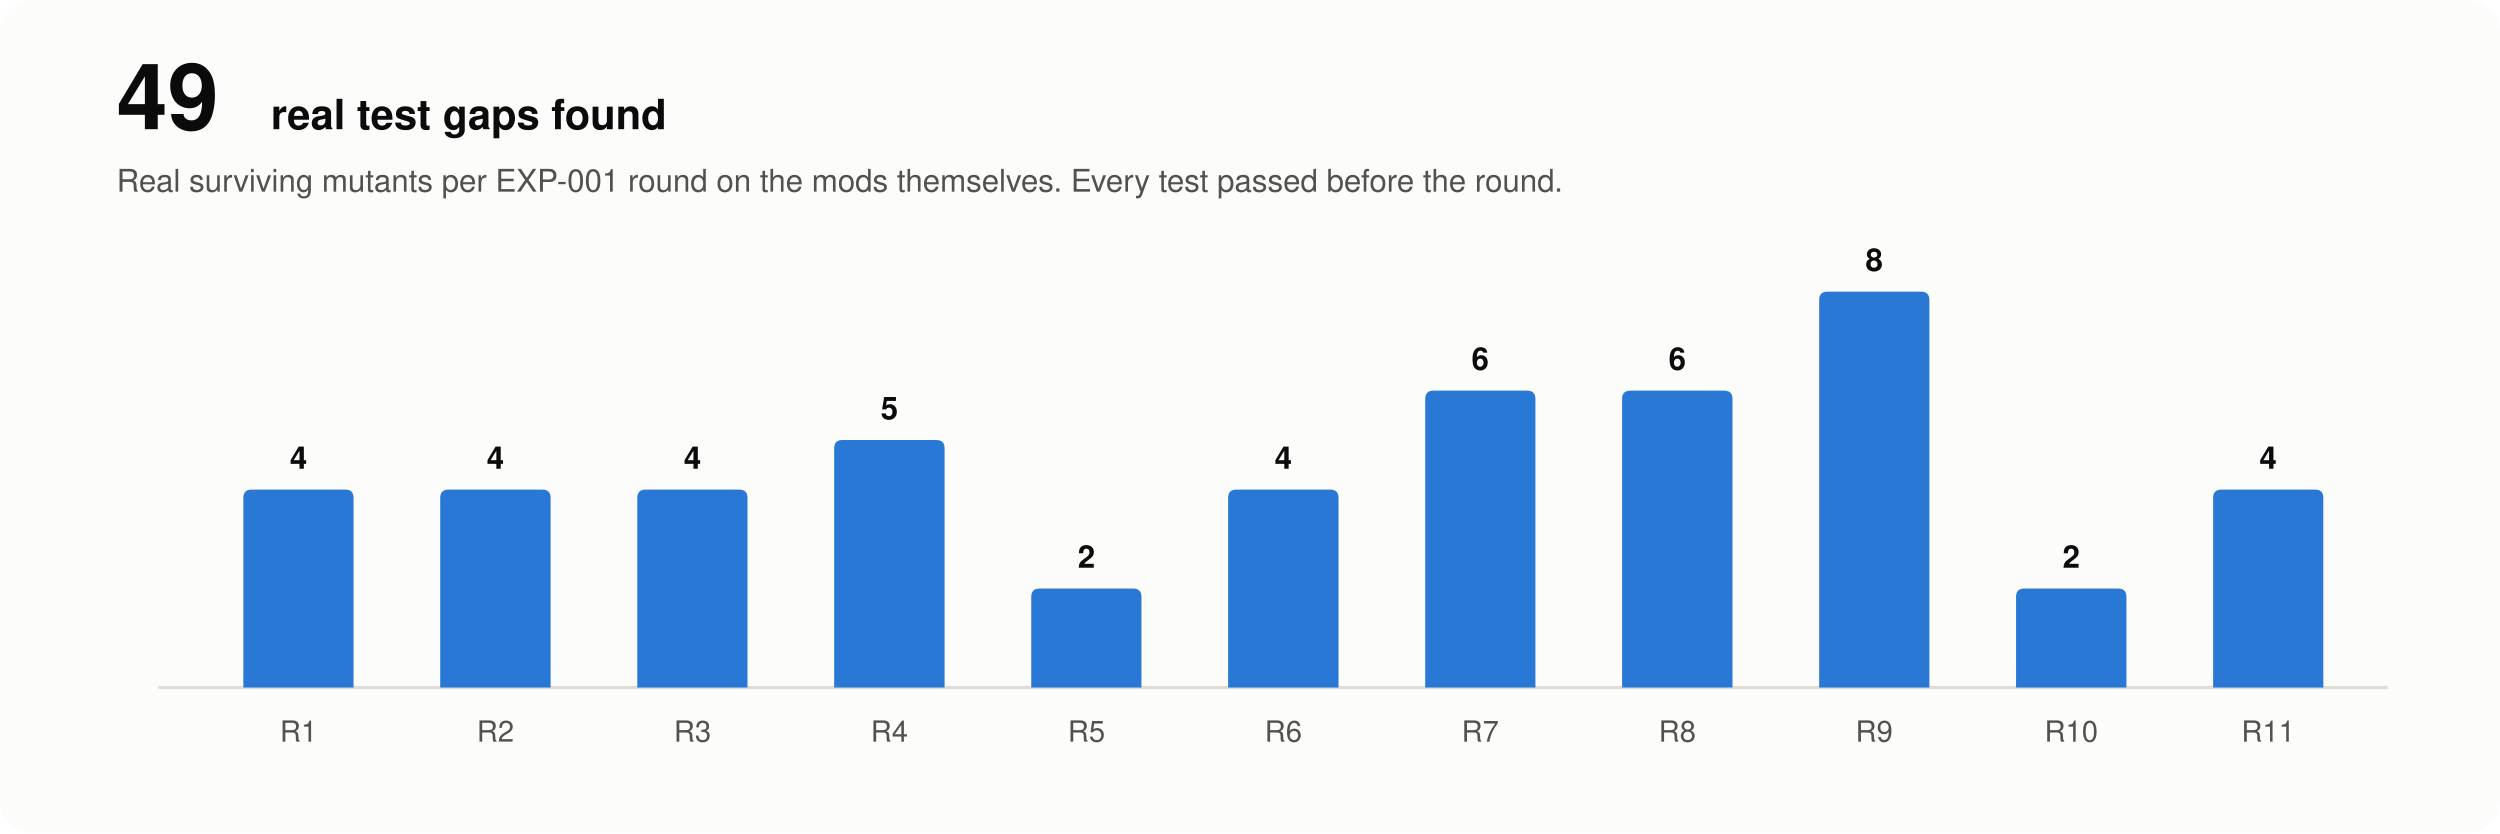
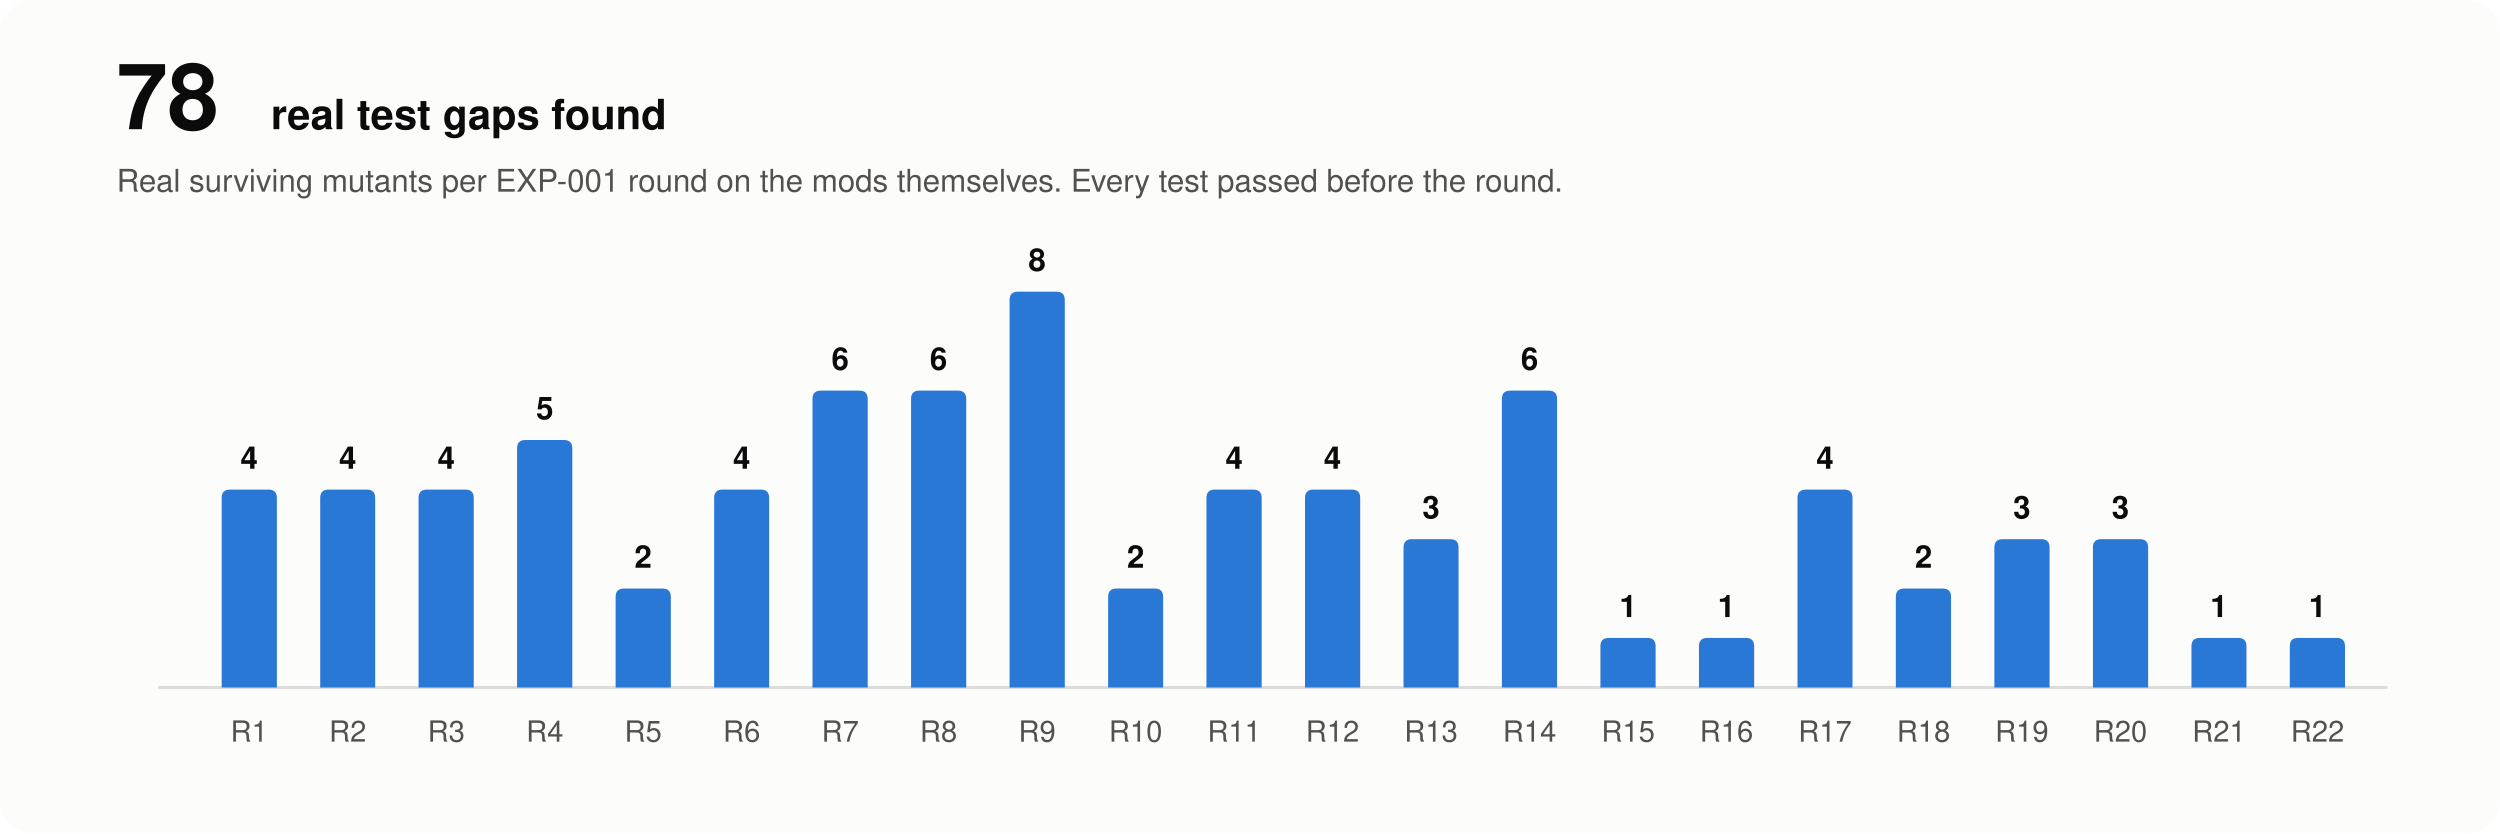
- <svg xmlns="http://www.w3.org/2000/svg" viewBox="0 0 1200 400" width="1200" height="400" role="img" aria-label="49 real test gaps found in 11 rounds" font-family="ui-sans-serif, -apple-system, 'Segoe UI', Helvetica, Arial, sans-serif">
+ <svg xmlns="http://www.w3.org/2000/svg" viewBox="0 0 1200 400" width="1200" height="400" role="img" aria-label="78 real test gaps found in 22 rounds" font-family="ui-sans-serif, -apple-system, 'Segoe UI', Helvetica, Arial, sans-serif">
  <style>
  .sup { fill: #fcfcfb; } .sup2 { fill: #f3f2ef; } .borda { stroke: #dedcd5; }
  .t1 { fill: #0b0b0b; } .t2 { fill: #52514e; } .t3 { fill: #8a887f; }
  .ac { fill: #2a78d6; } .acs { stroke: #2a78d6; } .acf { fill: #e8f1fb; }
  .ok { fill: #0f7a3d; } .okf { fill: #e3f3e8; }
  @media (prefers-color-scheme: dark) {
    .sup { fill: #1a1a19; } .sup2 { fill: #232322; } .borda { stroke: #3a3936; }
    .t1 { fill: #f0efec; } .t2 { fill: #c3c2b7; } .t3 { fill: #8f8d84; }
    .ac { fill: #3987e5; } .acs { stroke: #3987e5; } .acf { fill: #1d2c40; }
    .ok { fill: #4cc27a; } .okf { fill: #16301f; }
  }
  @media (prefers-reduced-motion: reduce) { * { animation: none !important; } }

  .barra { transform-box: fill-box; transform-origin: bottom; animation: cresce 1.1s cubic-bezier(.2,.8,.2,1); }
  @keyframes cresce { from { transform: scaleY(0); } to { transform: scaleY(1); } }
</style>
  <rect width="1200" height="400" rx="16" class="sup" />
-   <text x="56" y="62" font-size="44" font-weight="800" class="t1">49</text>
+   <text x="56" y="62" font-size="44" font-weight="800" class="t1">78</text>
  <text x="130" y="62" font-size="20" font-weight="700" class="t1">real test gaps found</text>
  <text x="56" y="92" font-size="15" class="t2">Real surviving mutants per EXP-001 round on the mods themselves. Every test passed before the round.</text>
  <line x1="76" y1="330" x2="1146" y2="330" class="borda" stroke-width="1.5" />
  <g class="barra">
-     <path d="M116.8,330 L116.8,239.0 Q116.8,235.0 120.8,235.0 L165.7,235.0 Q169.7,235.0 169.7,239.0 L169.7,330 Z" class="ac" />
+     <path d="M106.4,330 L106.4,239.0 Q106.4,235.0 110.4,235.0 L128.9,235.0 Q132.9,235.0 132.9,239.0 L132.9,330 Z" class="ac" />
  </g>
-   <text x="143.3" y="225.0" font-size="15" font-weight="700" class="t1" text-anchor="middle">4</text>
-   <text x="143.3" y="356" font-size="14" class="t2" text-anchor="middle">R1</text>
+   <text x="119.6" y="225.0" font-size="15" font-weight="700" class="t1" text-anchor="middle">4</text>
+   <text x="119.6" y="356" font-size="14" class="t2" text-anchor="middle">R1</text>
  <g class="barra">
-     <path d="M211.3,330 L211.3,239.0 Q211.3,235.0 215.3,235.0 L260.3,235.0 Q264.3,235.0 264.3,239.0 L264.3,330 Z" class="ac" />
+     <path d="M153.7,330 L153.7,239.0 Q153.7,235.0 157.7,235.0 L176.1,235.0 Q180.1,235.0 180.1,239.0 L180.1,330 Z" class="ac" />
  </g>
-   <text x="237.8" y="225.0" font-size="15" font-weight="700" class="t1" text-anchor="middle">4</text>
-   <text x="237.8" y="356" font-size="14" class="t2" text-anchor="middle">R2</text>
+   <text x="166.9" y="225.0" font-size="15" font-weight="700" class="t1" text-anchor="middle">4</text>
+   <text x="166.9" y="356" font-size="14" class="t2" text-anchor="middle">R2</text>
  <g class="barra">
-     <path d="M305.9,330 L305.9,239.0 Q305.9,235.0 309.9,235.0 L354.8,235.0 Q358.8,235.0 358.8,239.0 L358.8,330 Z" class="ac" />
+     <path d="M200.9,330 L200.9,239.0 Q200.9,235.0 204.9,235.0 L223.4,235.0 Q227.4,235.0 227.4,239.0 L227.4,330 Z" class="ac" />
  </g>
-   <text x="332.4" y="225.0" font-size="15" font-weight="700" class="t1" text-anchor="middle">4</text>
-   <text x="332.4" y="356" font-size="14" class="t2" text-anchor="middle">R3</text>
+   <text x="214.2" y="225.0" font-size="15" font-weight="700" class="t1" text-anchor="middle">4</text>
+   <text x="214.2" y="356" font-size="14" class="t2" text-anchor="middle">R3</text>
  <g class="barra">
-     <path d="M400.4,330 L400.4,215.2 Q400.4,211.2 404.4,211.2 L449.4,211.2 Q453.4,211.2 453.4,215.2 L453.4,330 Z" class="ac" />
+     <path d="M248.2,330 L248.2,215.2 Q248.2,211.2 252.2,211.2 L270.7,211.2 Q274.7,211.2 274.7,215.2 L274.7,330 Z" class="ac" />
  </g>
-   <text x="426.9" y="201.2" font-size="15" font-weight="700" class="t1" text-anchor="middle">5</text>
-   <text x="426.9" y="356" font-size="14" class="t2" text-anchor="middle">R4</text>
+   <text x="261.5" y="201.2" font-size="15" font-weight="700" class="t1" text-anchor="middle">5</text>
+   <text x="261.5" y="356" font-size="14" class="t2" text-anchor="middle">R4</text>
  <g class="barra">
-     <path d="M495.0,330 L495.0,286.5 Q495.0,282.5 499.0,282.5 L543.9,282.5 Q547.9,282.5 547.9,286.5 L547.9,330 Z" class="ac" />
+     <path d="M295.5,330 L295.5,286.5 Q295.5,282.5 299.5,282.5 L318.0,282.5 Q322.0,282.5 322.0,286.5 L322.0,330 Z" class="ac" />
  </g>
-   <text x="521.5" y="272.5" font-size="15" font-weight="700" class="t1" text-anchor="middle">2</text>
-   <text x="521.5" y="356" font-size="14" class="t2" text-anchor="middle">R5</text>
+   <text x="308.7" y="272.5" font-size="15" font-weight="700" class="t1" text-anchor="middle">2</text>
+   <text x="308.7" y="356" font-size="14" class="t2" text-anchor="middle">R5</text>
  <g class="barra">
-     <path d="M589.5,330 L589.5,239.0 Q589.5,235.0 593.5,235.0 L638.5,235.0 Q642.5,235.0 642.5,239.0 L642.5,330 Z" class="ac" />
+     <path d="M342.8,330 L342.8,239.0 Q342.8,235.0 346.8,235.0 L365.2,235.0 Q369.2,235.0 369.2,239.0 L369.2,330 Z" class="ac" />
  </g>
-   <text x="616.0" y="225.0" font-size="15" font-weight="700" class="t1" text-anchor="middle">4</text>
-   <text x="616.0" y="356" font-size="14" class="t2" text-anchor="middle">R6</text>
+   <text x="356.0" y="225.0" font-size="15" font-weight="700" class="t1" text-anchor="middle">4</text>
+   <text x="356.0" y="356" font-size="14" class="t2" text-anchor="middle">R6</text>
  <g class="barra">
-     <path d="M684.1,330 L684.1,191.5 Q684.1,187.5 688.1,187.5 L733.0,187.5 Q737.0,187.5 737.0,191.5 L737.0,330 Z" class="ac" />
+     <path d="M390.0,330 L390.0,191.5 Q390.0,187.5 394.0,187.5 L412.5,187.5 Q416.5,187.5 416.5,191.5 L416.5,330 Z" class="ac" />
  </g>
-   <text x="710.5" y="177.5" font-size="15" font-weight="700" class="t1" text-anchor="middle">6</text>
-   <text x="710.5" y="356" font-size="14" class="t2" text-anchor="middle">R7</text>
+   <text x="403.3" y="177.5" font-size="15" font-weight="700" class="t1" text-anchor="middle">6</text>
+   <text x="403.3" y="356" font-size="14" class="t2" text-anchor="middle">R7</text>
  <g class="barra">
-     <path d="M778.6,330 L778.6,191.5 Q778.6,187.5 782.6,187.5 L827.6,187.5 Q831.6,187.5 831.6,191.5 L831.6,330 Z" class="ac" />
+     <path d="M437.3,330 L437.3,191.5 Q437.3,187.5 441.3,187.5 L459.8,187.5 Q463.8,187.5 463.8,191.5 L463.8,330 Z" class="ac" />
  </g>
-   <text x="805.1" y="177.5" font-size="15" font-weight="700" class="t1" text-anchor="middle">6</text>
-   <text x="805.1" y="356" font-size="14" class="t2" text-anchor="middle">R8</text>
+   <text x="450.5" y="177.5" font-size="15" font-weight="700" class="t1" text-anchor="middle">6</text>
+   <text x="450.5" y="356" font-size="14" class="t2" text-anchor="middle">R8</text>
  <g class="barra">
-     <path d="M873.2,330 L873.2,144.0 Q873.2,140.0 877.2,140.0 L922.1,140.0 Q926.1,140.0 926.1,144.0 L926.1,330 Z" class="ac" />
+     <path d="M484.6,330 L484.6,144.0 Q484.6,140.0 488.6,140.0 L507.1,140.0 Q511.1,140.0 511.1,144.0 L511.1,330 Z" class="ac" />
  </g>
-   <text x="899.6" y="130.0" font-size="15" font-weight="700" class="t1" text-anchor="middle">8</text>
-   <text x="899.6" y="356" font-size="14" class="t2" text-anchor="middle">R9</text>
+   <text x="497.8" y="130.0" font-size="15" font-weight="700" class="t1" text-anchor="middle">8</text>
+   <text x="497.8" y="356" font-size="14" class="t2" text-anchor="middle">R9</text>
  <g class="barra">
-     <path d="M967.7,330 L967.7,286.5 Q967.7,282.5 971.7,282.5 L1016.7,282.5 Q1020.7,282.5 1020.7,286.5 L1020.7,330 Z" class="ac" />
+     <path d="M531.9,330 L531.9,286.5 Q531.9,282.5 535.9,282.5 L554.3,282.5 Q558.3,282.5 558.3,286.5 L558.3,330 Z" class="ac" />
  </g>
-   <text x="994.2" y="272.5" font-size="15" font-weight="700" class="t1" text-anchor="middle">2</text>
-   <text x="994.2" y="356" font-size="14" class="t2" text-anchor="middle">R10</text>
+   <text x="545.1" y="272.5" font-size="15" font-weight="700" class="t1" text-anchor="middle">2</text>
+   <text x="545.1" y="356" font-size="14" class="t2" text-anchor="middle">R10</text>
  <g class="barra">
-     <path d="M1062.3,330 L1062.3,239.0 Q1062.3,235.0 1066.3,235.0 L1111.2,235.0 Q1115.2,235.0 1115.2,239.0 L1115.2,330 Z" class="ac" />
+     <path d="M579.1,330 L579.1,239.0 Q579.1,235.0 583.1,235.0 L601.6,235.0 Q605.6,235.0 605.6,239.0 L605.6,330 Z" class="ac" />
  </g>
-   <text x="1088.7" y="225.0" font-size="15" font-weight="700" class="t1" text-anchor="middle">4</text>
-   <text x="1088.7" y="356" font-size="14" class="t2" text-anchor="middle">R11</text>
+   <text x="592.4" y="225.0" font-size="15" font-weight="700" class="t1" text-anchor="middle">4</text>
+   <text x="592.4" y="356" font-size="14" class="t2" text-anchor="middle">R11</text>
+   <g class="barra">
+     <path d="M626.4,330 L626.4,239.0 Q626.4,235.0 630.4,235.0 L648.9,235.0 Q652.9,235.0 652.9,239.0 L652.9,330 Z" class="ac" />
+   </g>
+   <text x="639.6" y="225.0" font-size="15" font-weight="700" class="t1" text-anchor="middle">4</text>
+   <text x="639.6" y="356" font-size="14" class="t2" text-anchor="middle">R12</text>
+   <g class="barra">
+     <path d="M673.7,330 L673.7,262.8 Q673.7,258.8 677.7,258.8 L696.1,258.8 Q700.1,258.8 700.1,262.8 L700.1,330 Z" class="ac" />
+   </g>
+   <text x="686.9" y="248.8" font-size="15" font-weight="700" class="t1" text-anchor="middle">3</text>
+   <text x="686.9" y="356" font-size="14" class="t2" text-anchor="middle">R13</text>
+   <g class="barra">
+     <path d="M720.9,330 L720.9,191.5 Q720.9,187.5 724.9,187.5 L743.4,187.5 Q747.4,187.5 747.4,191.5 L747.4,330 Z" class="ac" />
+   </g>
+   <text x="734.2" y="177.5" font-size="15" font-weight="700" class="t1" text-anchor="middle">6</text>
+   <text x="734.2" y="356" font-size="14" class="t2" text-anchor="middle">R14</text>
+   <g class="barra">
+     <path d="M768.2,330 L768.2,310.2 Q768.2,306.2 772.2,306.2 L790.7,306.2 Q794.7,306.2 794.7,310.2 L794.7,330 Z" class="ac" />
+   </g>
+   <text x="781.5" y="296.2" font-size="15" font-weight="700" class="t1" text-anchor="middle">1</text>
+   <text x="781.5" y="356" font-size="14" class="t2" text-anchor="middle">R15</text>
+   <g class="barra">
+     <path d="M815.5,330 L815.5,310.2 Q815.5,306.2 819.5,306.2 L838.0,306.2 Q842.0,306.2 842.0,310.2 L842.0,330 Z" class="ac" />
+   </g>
+   <text x="828.7" y="296.2" font-size="15" font-weight="700" class="t1" text-anchor="middle">1</text>
+   <text x="828.7" y="356" font-size="14" class="t2" text-anchor="middle">R16</text>
+   <g class="barra">
+     <path d="M862.8,330 L862.8,239.0 Q862.8,235.0 866.8,235.0 L885.2,235.0 Q889.2,235.0 889.2,239.0 L889.2,330 Z" class="ac" />
+   </g>
+   <text x="876.0" y="225.0" font-size="15" font-weight="700" class="t1" text-anchor="middle">4</text>
+   <text x="876.0" y="356" font-size="14" class="t2" text-anchor="middle">R17</text>
+   <g class="barra">
+     <path d="M910.0,330 L910.0,286.5 Q910.0,282.5 914.0,282.5 L932.5,282.5 Q936.5,282.5 936.5,286.5 L936.5,330 Z" class="ac" />
+   </g>
+   <text x="923.3" y="272.5" font-size="15" font-weight="700" class="t1" text-anchor="middle">2</text>
+   <text x="923.3" y="356" font-size="14" class="t2" text-anchor="middle">R18</text>
+   <g class="barra">
+     <path d="M957.3,330 L957.3,262.8 Q957.3,258.8 961.3,258.8 L979.8,258.8 Q983.8,258.8 983.8,262.8 L983.8,330 Z" class="ac" />
+   </g>
+   <text x="970.5" y="248.8" font-size="15" font-weight="700" class="t1" text-anchor="middle">3</text>
+   <text x="970.5" y="356" font-size="14" class="t2" text-anchor="middle">R19</text>
+   <g class="barra">
+     <path d="M1004.6,330 L1004.6,262.8 Q1004.6,258.8 1008.6,258.8 L1027.1,258.8 Q1031.1,258.8 1031.1,262.8 L1031.1,330 Z" class="ac" />
+   </g>
+   <text x="1017.8" y="248.8" font-size="15" font-weight="700" class="t1" text-anchor="middle">3</text>
+   <text x="1017.8" y="356" font-size="14" class="t2" text-anchor="middle">R20</text>
+   <g class="barra">
+     <path d="M1051.9,330 L1051.9,310.2 Q1051.9,306.2 1055.9,306.2 L1074.3,306.2 Q1078.3,306.2 1078.3,310.2 L1078.3,330 Z" class="ac" />
+   </g>
+   <text x="1065.1" y="296.2" font-size="15" font-weight="700" class="t1" text-anchor="middle">1</text>
+   <text x="1065.1" y="356" font-size="14" class="t2" text-anchor="middle">R21</text>
+   <g class="barra">
+     <path d="M1099.1,330 L1099.1,310.2 Q1099.1,306.2 1103.1,306.2 L1121.6,306.2 Q1125.6,306.2 1125.6,310.2 L1125.6,330 Z" class="ac" />
+   </g>
+   <text x="1112.4" y="296.2" font-size="15" font-weight="700" class="t1" text-anchor="middle">1</text>
+   <text x="1112.4" y="356" font-size="14" class="t2" text-anchor="middle">R22</text>
</svg>
